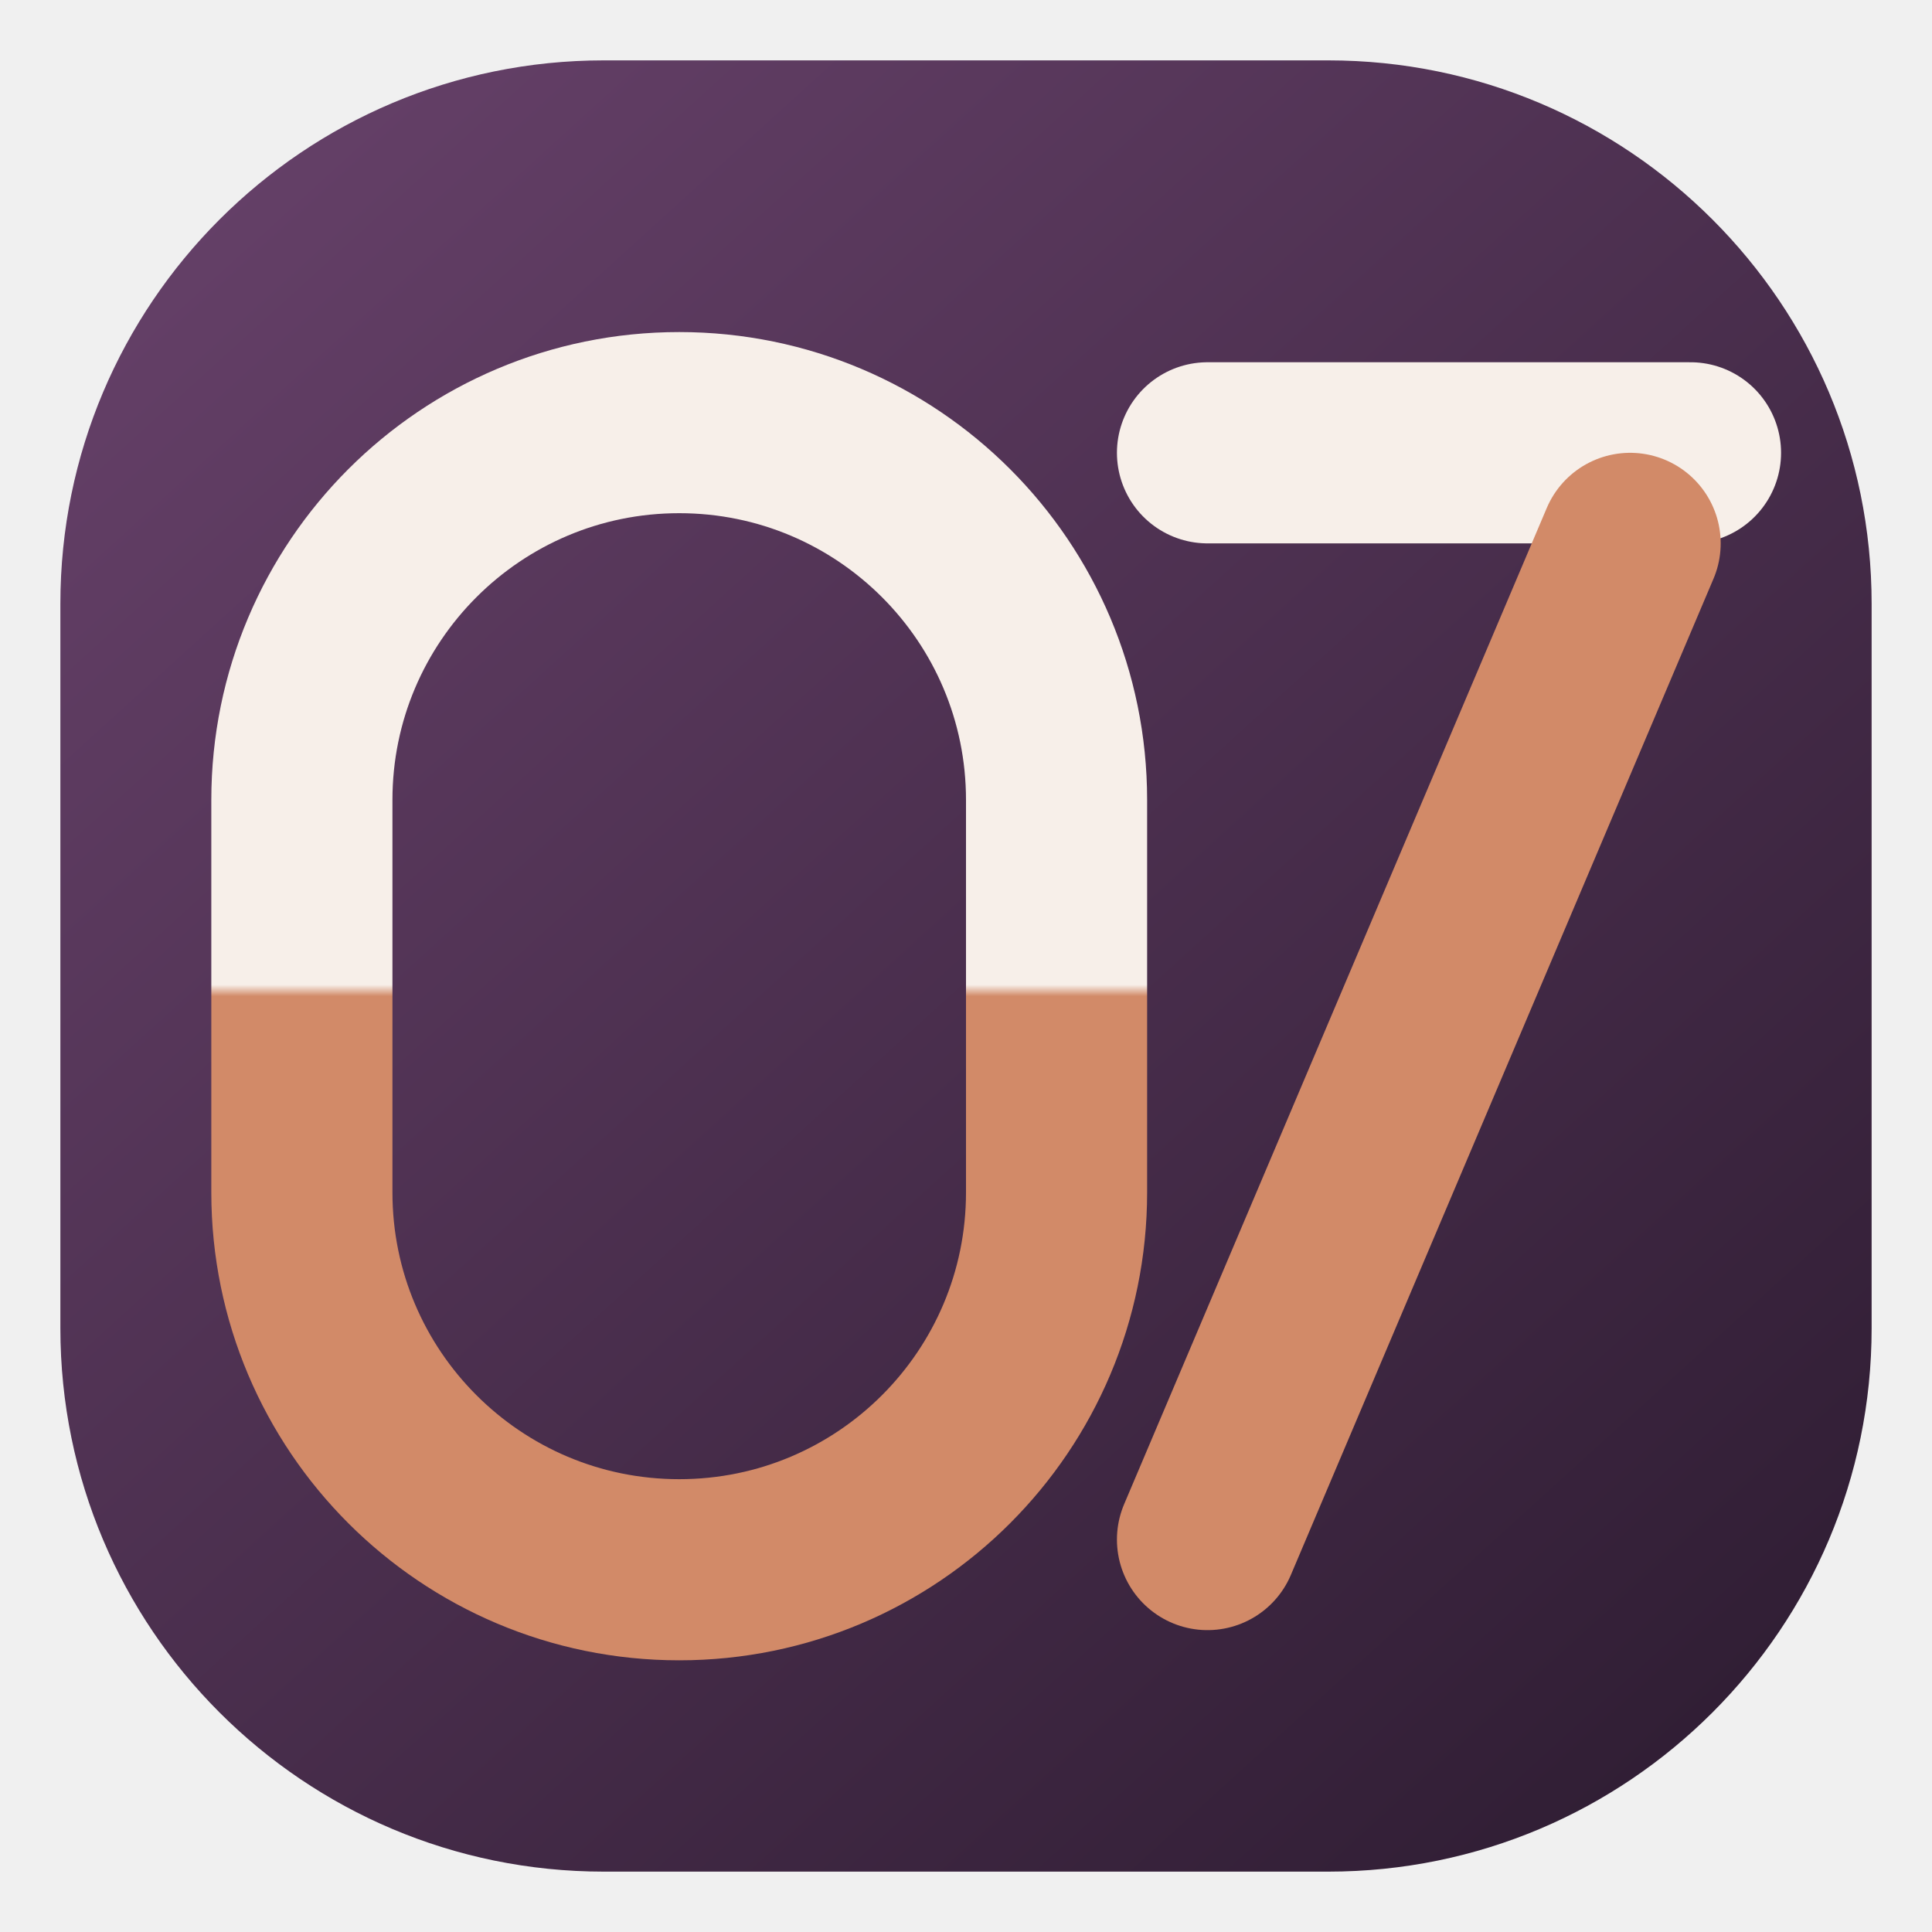
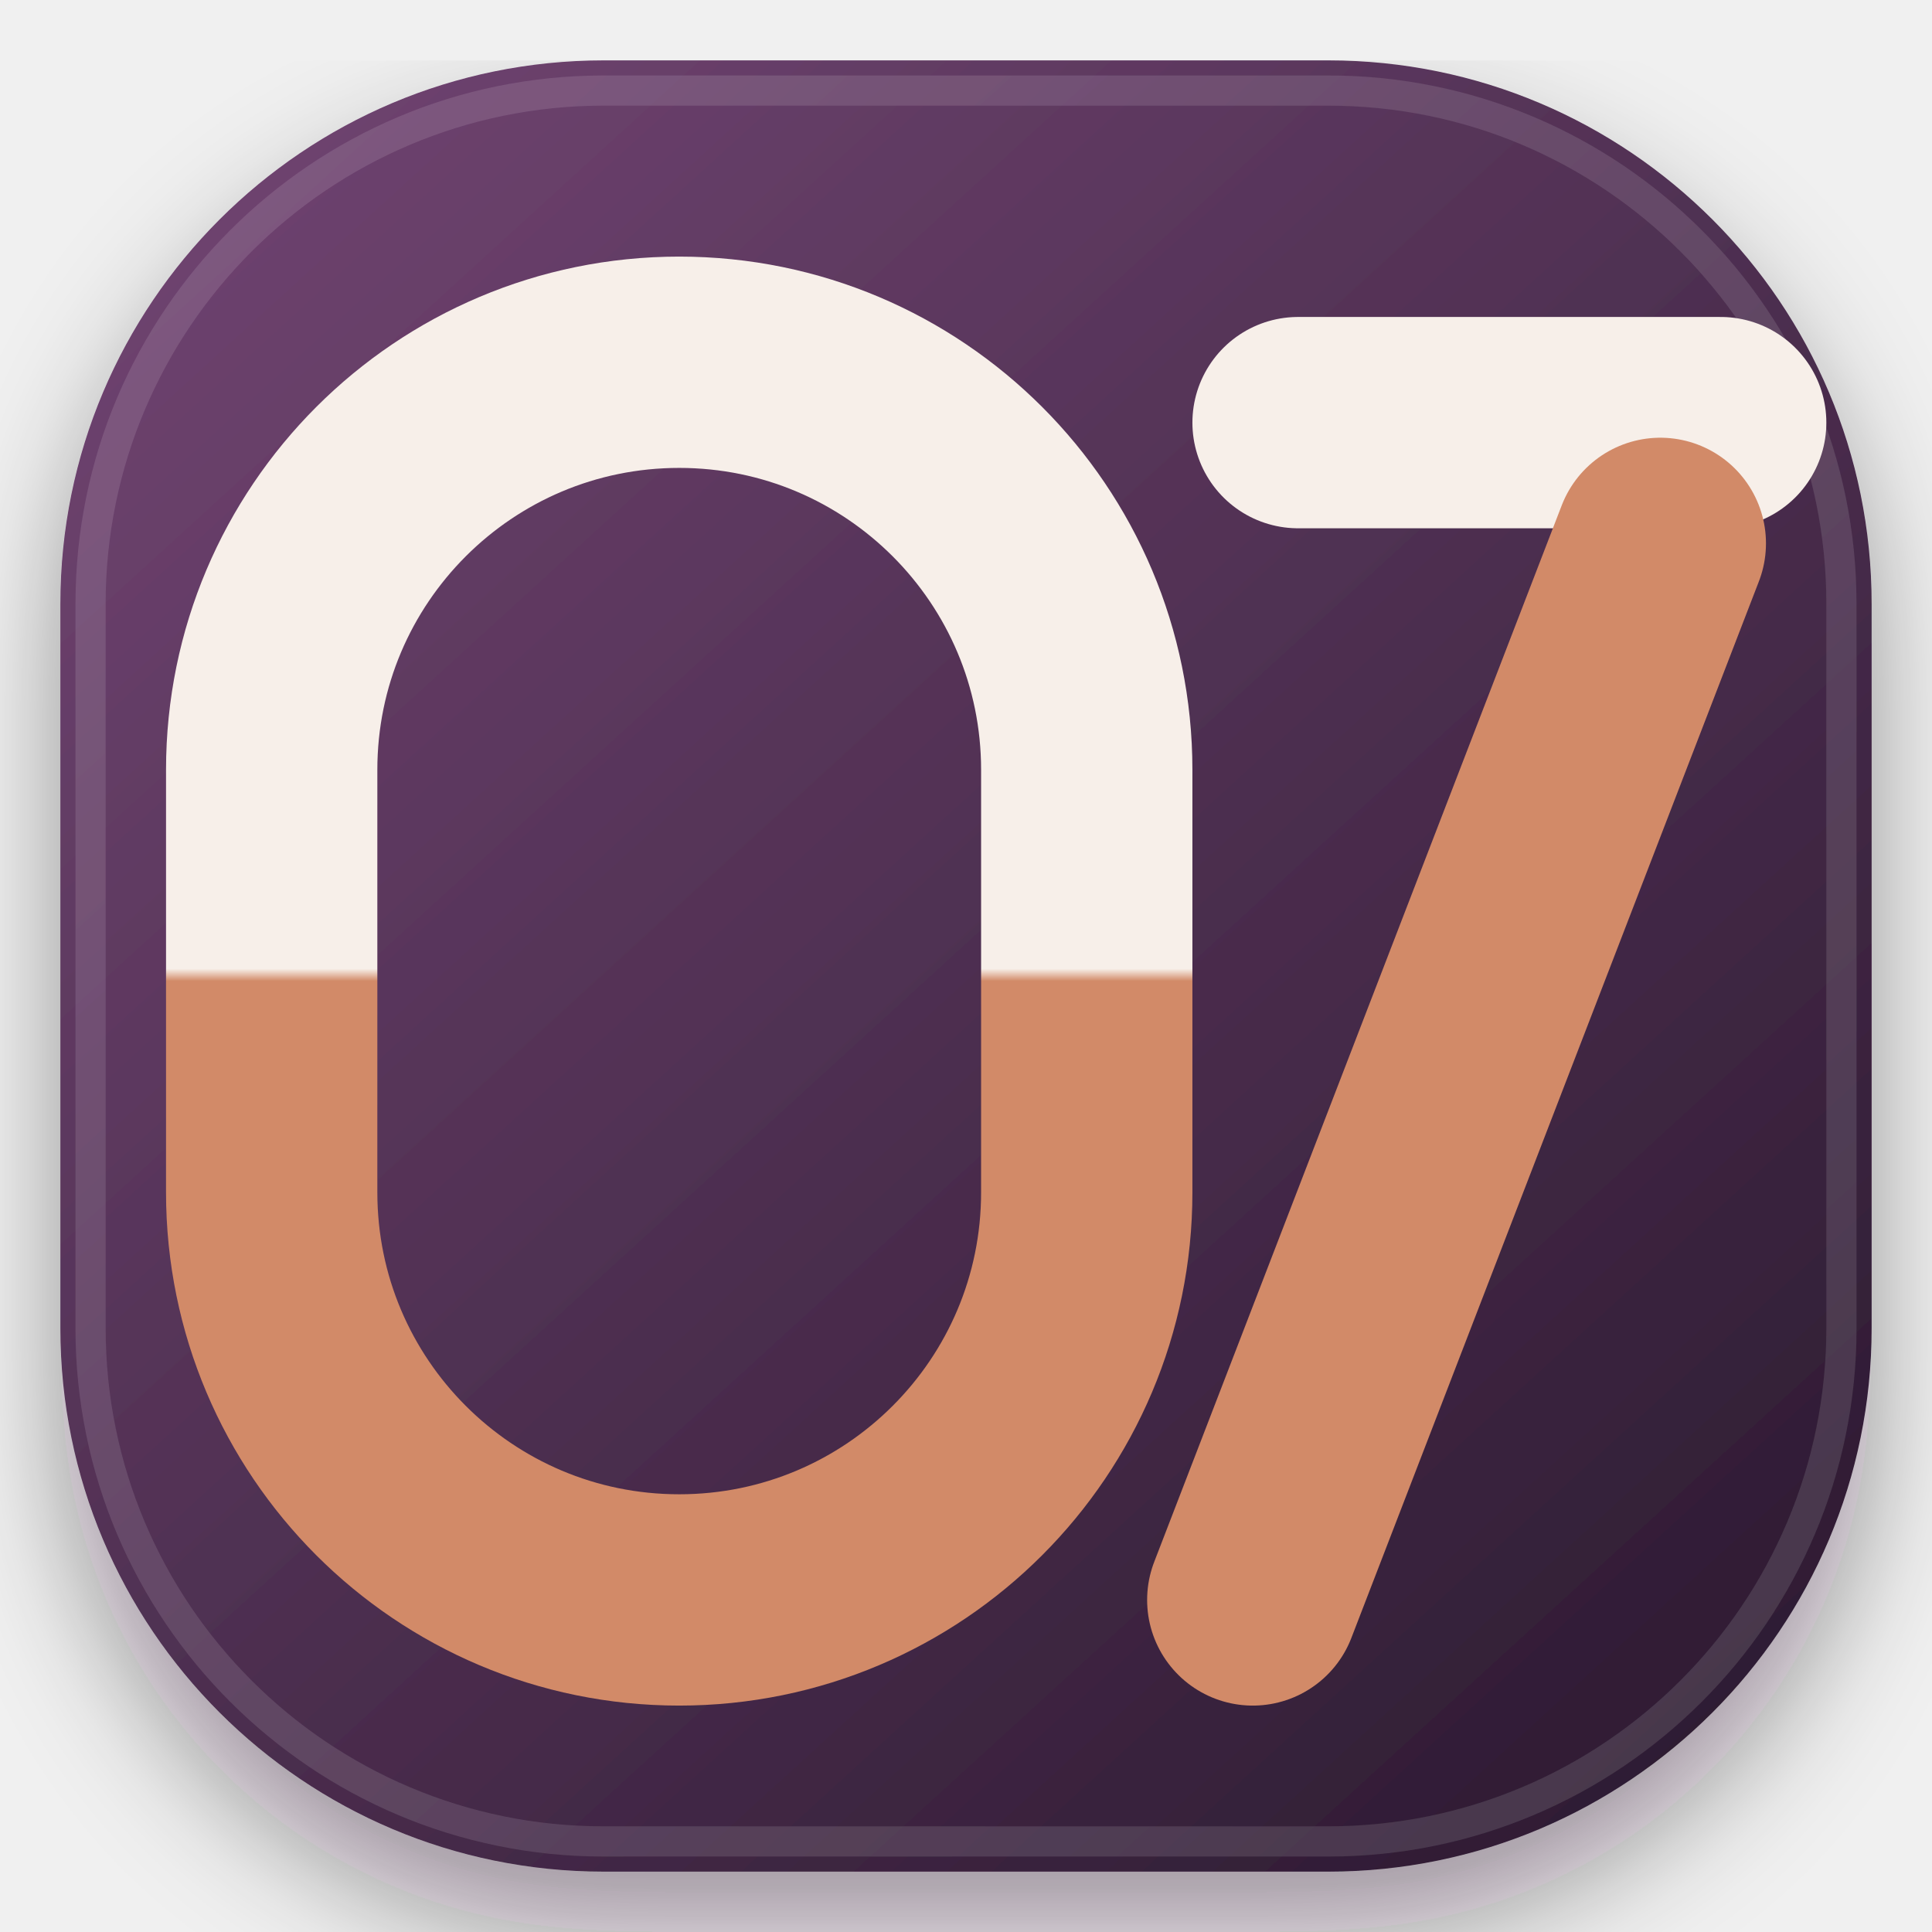
<svg xmlns="http://www.w3.org/2000/svg" viewBox="0 0 64 64" role="img" aria-labelledby="title desc">
  <defs>
-     <linearGradient id="frame" x1="7" y1="5" x2="57" y2="60" gradientUnits="userSpaceOnUse">
-       <stop stop-color="#654068" />
-       <stop offset="1" stop-color="#2f1d33" />
+     <linearGradient id="frame" x1="6" y1="4" x2="58" y2="61" gradientUnits="userSpaceOnUse">
+       <stop stop-color="#704471" />
+       <stop offset="1" stop-color="#2b1a30" />
    </linearGradient>
-     <linearGradient id="zeroSplit" x1="0" y1="14" x2="0" y2="52" gradientUnits="userSpaceOnUse">
+     <linearGradient id="zeroSplit" x1="0" y1="12" x2="0" y2="53" gradientUnits="userSpaceOnUse">
      <stop offset=".49" stop-color="#f7efe9" />
      <stop offset=".5" stop-color="#d28a68" />
    </linearGradient>
+     <filter id="iconShadow" x="-20%" y="-20%" width="140%" height="150%">
+       <feDropShadow dx="0" dy="2" stdDeviation="2" flood-color="#160d19" flood-opacity=".38" />
+     </filter>
  </defs>
-   <rect x="2" y="2" width="60" height="60" rx="18" fill="url(#frame)" />
-   <rect x="10" y="14" width="25" height="38" rx="12.5" fill="none" stroke="url(#zeroSplit)" stroke-width="6" />
-   <path d="M40 15h16" fill="none" stroke="#f7efe9" stroke-width="6" stroke-linecap="round" />
-   <path d="M54 18 40 51" fill="none" stroke="#d28a68" stroke-width="6" stroke-linecap="round" />
+   <g filter="url(#iconShadow)">
+     <rect x="2" y="2" width="60" height="60" rx="18" fill="url(#frame)" />
+     <rect x="3" y="3" width="58" height="58" rx="17" fill="none" stroke="#fff" stroke-opacity=".12" />
+     <rect x="9" y="12" width="27" height="41" rx="13.5" fill="none" stroke="url(#zeroSplit)" stroke-width="7" />
+     <path d="M43 14h14" fill="none" stroke="#f7efe9" stroke-width="7" stroke-linecap="round" />
+     <path d="M55 18 41.5 53" fill="none" stroke="#d28a68" stroke-width="7" stroke-linecap="round" />
+   </g>
</svg>
